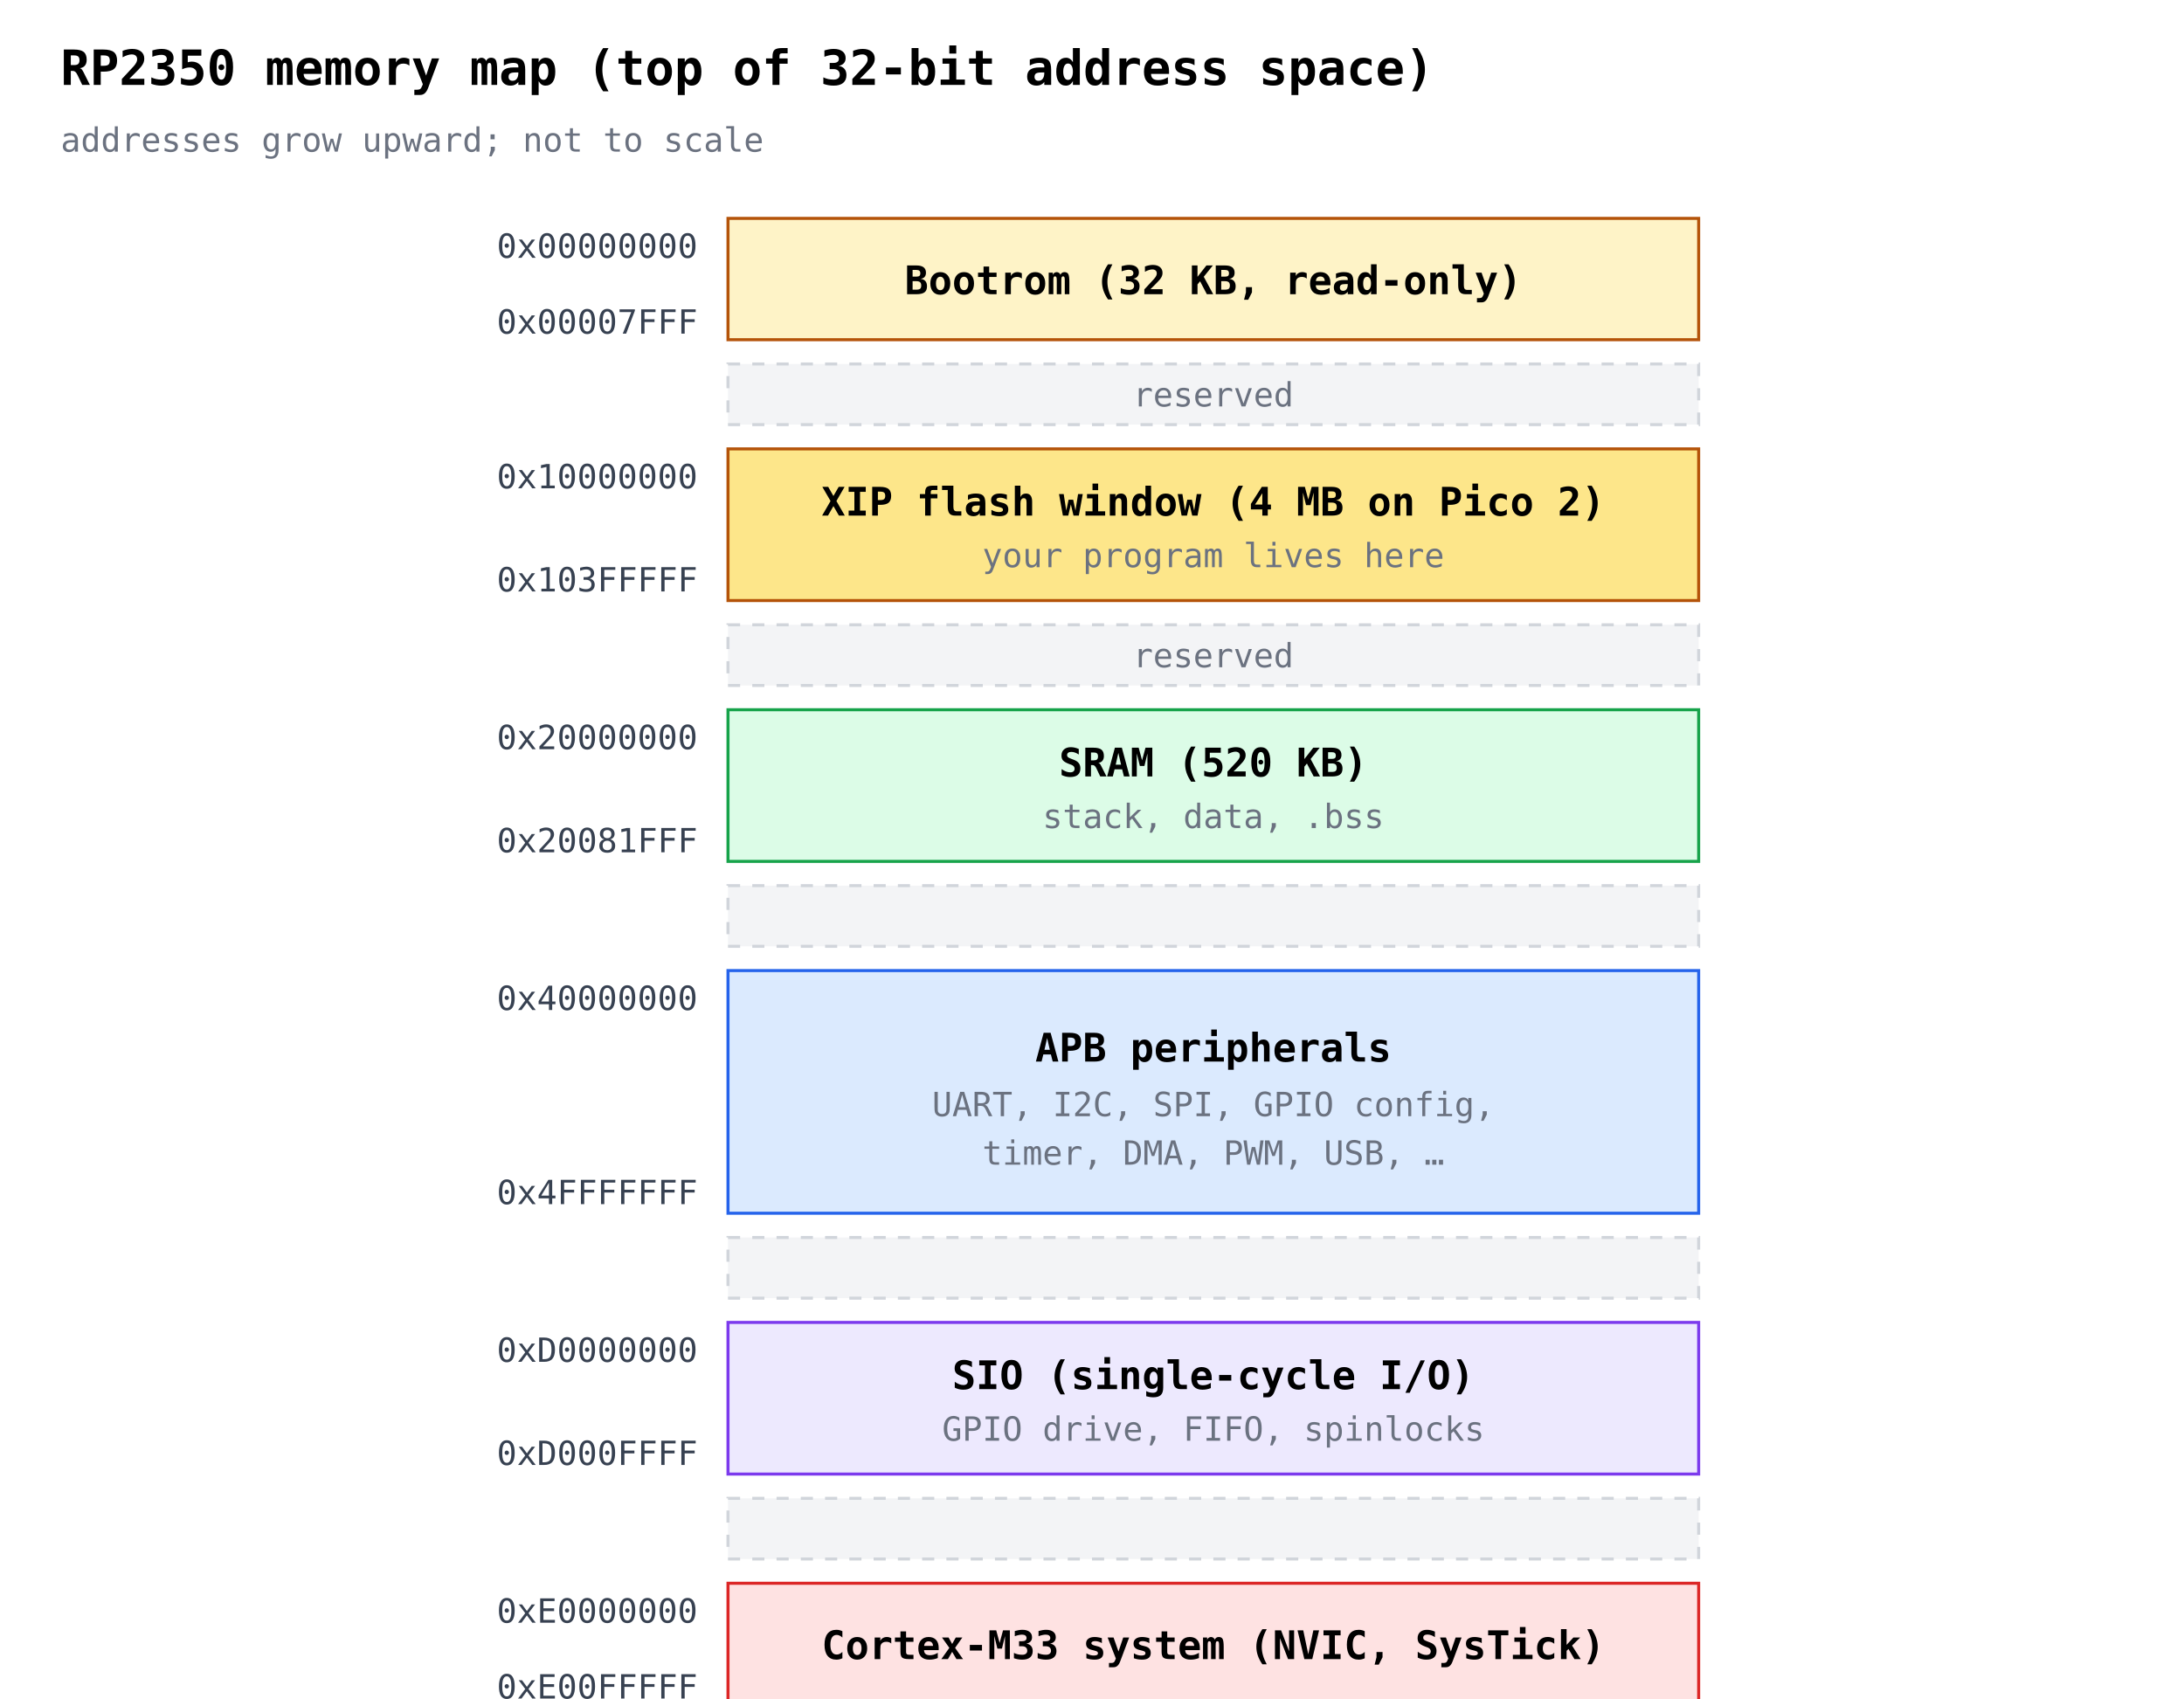
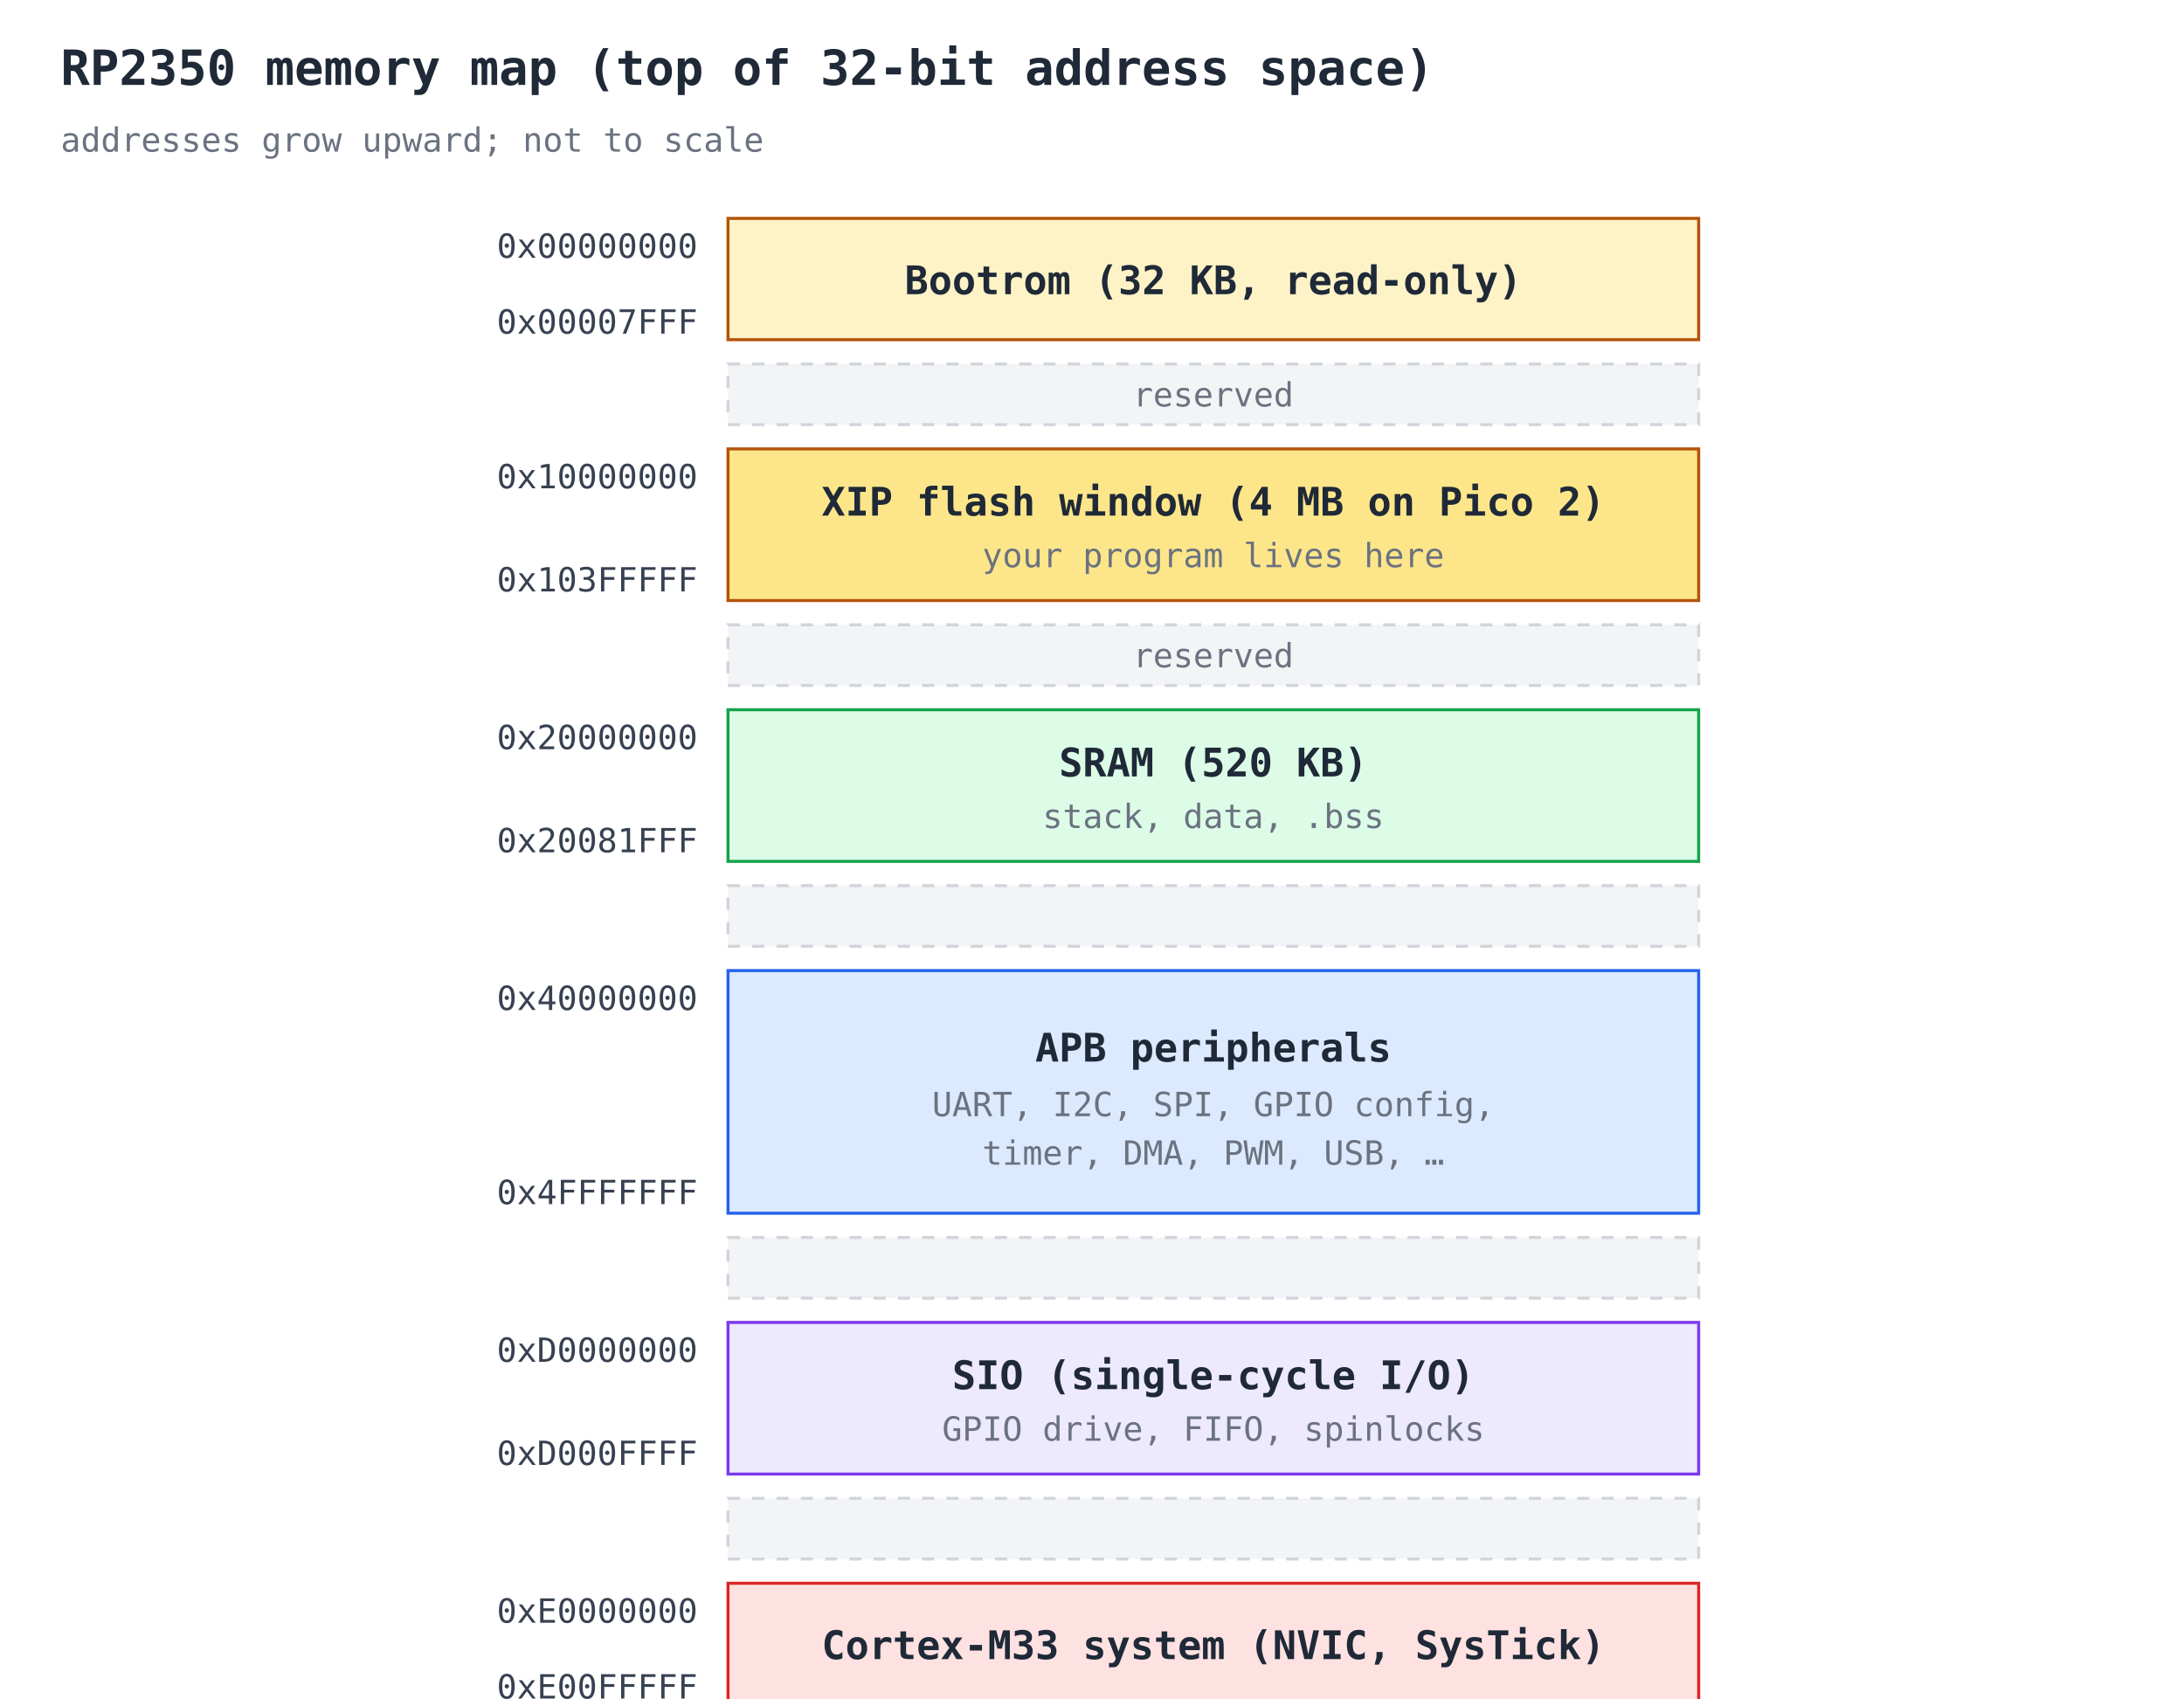
<svg xmlns="http://www.w3.org/2000/svg" viewBox="0 0 720 560" font-family="ui-monospace, Menlo, Monaco, monospace" font-size="13">
  <style>
-     .title  { font-size: 16px; font-weight: bold; }
+     /* Light theme defaults: text falls back to near-black. */
+     text { fill: #1f2937; }
+ 
+ .title  { font-size: 16px; font-weight: bold; }
    .addr   { font-size: 11px; fill: #374151; }
    .label  { font-weight: bold; }
    .note   { font-size: 11px; fill: #6b7280; }
    .rom    { fill: #fef3c7; stroke: #b45309; }
    .flash  { fill: #fde68a; stroke: #b45309; }
    .ram    { fill: #dcfce7; stroke: #16a34a; }
    .periph { fill: #dbeafe; stroke: #2563eb; }
    .sio    { fill: #ede9fe; stroke: #7c3aed; }
    .system { fill: #fee2e2; stroke: #dc2626; }
    .gap    { fill: #f3f4f6; stroke: #d1d5db; stroke-dasharray: 4 4; }
+ 
+     @media (prefers-color-scheme: dark) {
+       text { fill: #e5e7eb; }
+       .addr { fill: #d1d5db; }
+       .note { fill: #9ca3af; }
+       .rom { fill: #78350f; }
+       .flash { fill: #92400e; }
+       .ram { fill: #14532d; }
+       .periph { fill: #1e3a8a; }
+       .sio { fill: #4c1d95; }
+       .system { fill: #7f1d1d; }
+       .gap { fill: #1f2937; }
+     }
  </style>
  <text x="20" y="28" class="title">RP2350 memory map (top of 32-bit address space)</text>
  <text x="20" y="50" class="note">addresses grow upward; not to scale</text>
  <g transform="translate(0,72)">
    <rect x="240" y="0" width="320" height="40" class="rom" />
    <text x="400" y="25" text-anchor="middle" class="label">Bootrom (32 KB, read-only)</text>
    <text x="230" y="13" text-anchor="end" class="addr">0x00000000</text>
    <text x="230" y="38" text-anchor="end" class="addr">0x00007FFF</text>
    <rect x="240" y="48" width="320" height="20" class="gap" />
    <text x="400" y="62" text-anchor="middle" class="note">reserved</text>
    <rect x="240" y="76" width="320" height="50" class="flash" />
    <text x="400" y="98" text-anchor="middle" class="label">XIP flash window (4 MB on Pico 2)</text>
    <text x="400" y="115" text-anchor="middle" class="note">your program lives here</text>
    <text x="230" y="89" text-anchor="end" class="addr">0x10000000</text>
    <text x="230" y="123" text-anchor="end" class="addr">0x103FFFFF</text>
    <rect x="240" y="134" width="320" height="20" class="gap" />
    <text x="400" y="148" text-anchor="middle" class="note">reserved</text>
    <rect x="240" y="162" width="320" height="50" class="ram" />
    <text x="400" y="184" text-anchor="middle" class="label">SRAM (520 KB)</text>
    <text x="400" y="201" text-anchor="middle" class="note">stack, data, .bss</text>
    <text x="230" y="175" text-anchor="end" class="addr">0x20000000</text>
    <text x="230" y="209" text-anchor="end" class="addr">0x20081FFF</text>
    <rect x="240" y="220" width="320" height="20" class="gap" />
    <rect x="240" y="248" width="320" height="80" class="periph" />
    <text x="400" y="278" text-anchor="middle" class="label">APB peripherals</text>
    <text x="400" y="296" text-anchor="middle" class="note">UART, I2C, SPI, GPIO config,</text>
    <text x="400" y="312" text-anchor="middle" class="note">timer, DMA, PWM, USB, …</text>
    <text x="230" y="261" text-anchor="end" class="addr">0x40000000</text>
    <text x="230" y="325" text-anchor="end" class="addr">0x4FFFFFFF</text>
    <rect x="240" y="336" width="320" height="20" class="gap" />
    <rect x="240" y="364" width="320" height="50" class="sio" />
    <text x="400" y="386" text-anchor="middle" class="label">SIO (single-cycle I/O)</text>
    <text x="400" y="403" text-anchor="middle" class="note">GPIO drive, FIFO, spinlocks</text>
    <text x="230" y="377" text-anchor="end" class="addr">0xD0000000</text>
    <text x="230" y="411" text-anchor="end" class="addr">0xD000FFFF</text>
    <rect x="240" y="422" width="320" height="20" class="gap" />
    <rect x="240" y="450" width="320" height="40" class="system" />
    <text x="400" y="475" text-anchor="middle" class="label">Cortex-M33 system (NVIC, SysTick)</text>
    <text x="230" y="463" text-anchor="end" class="addr">0xE0000000</text>
    <text x="230" y="488" text-anchor="end" class="addr">0xE00FFFFF</text>
  </g>
</svg>
